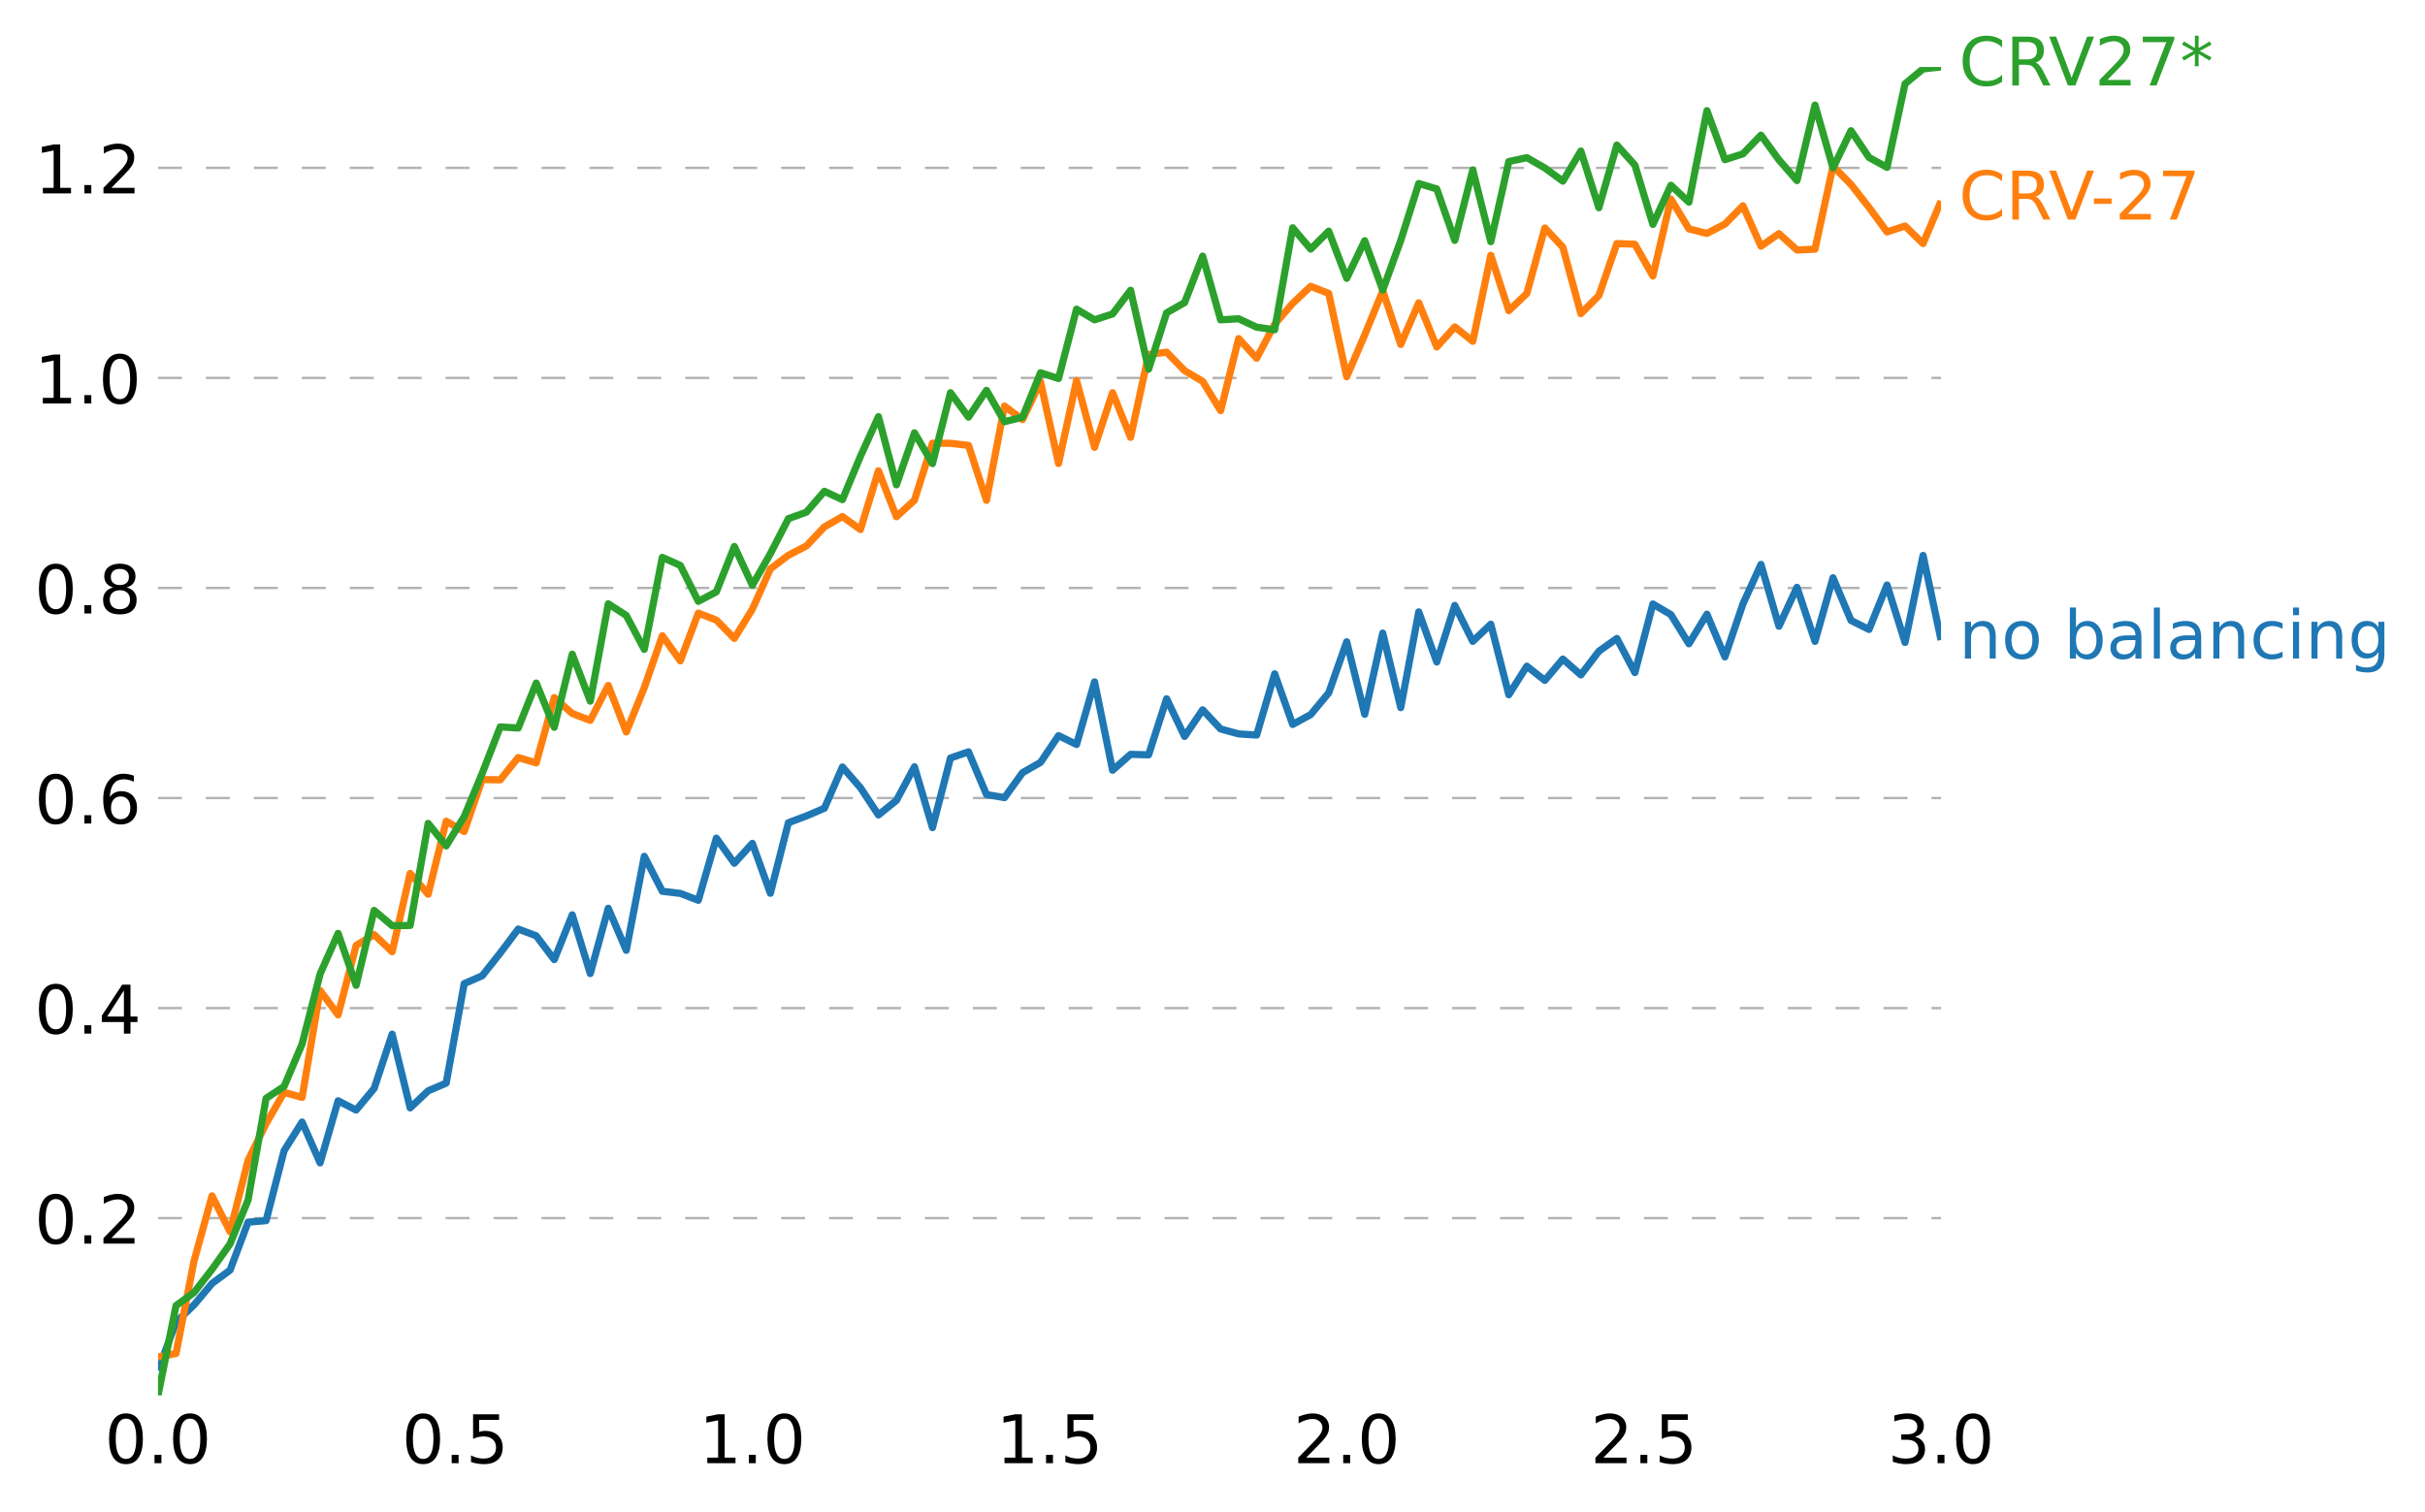
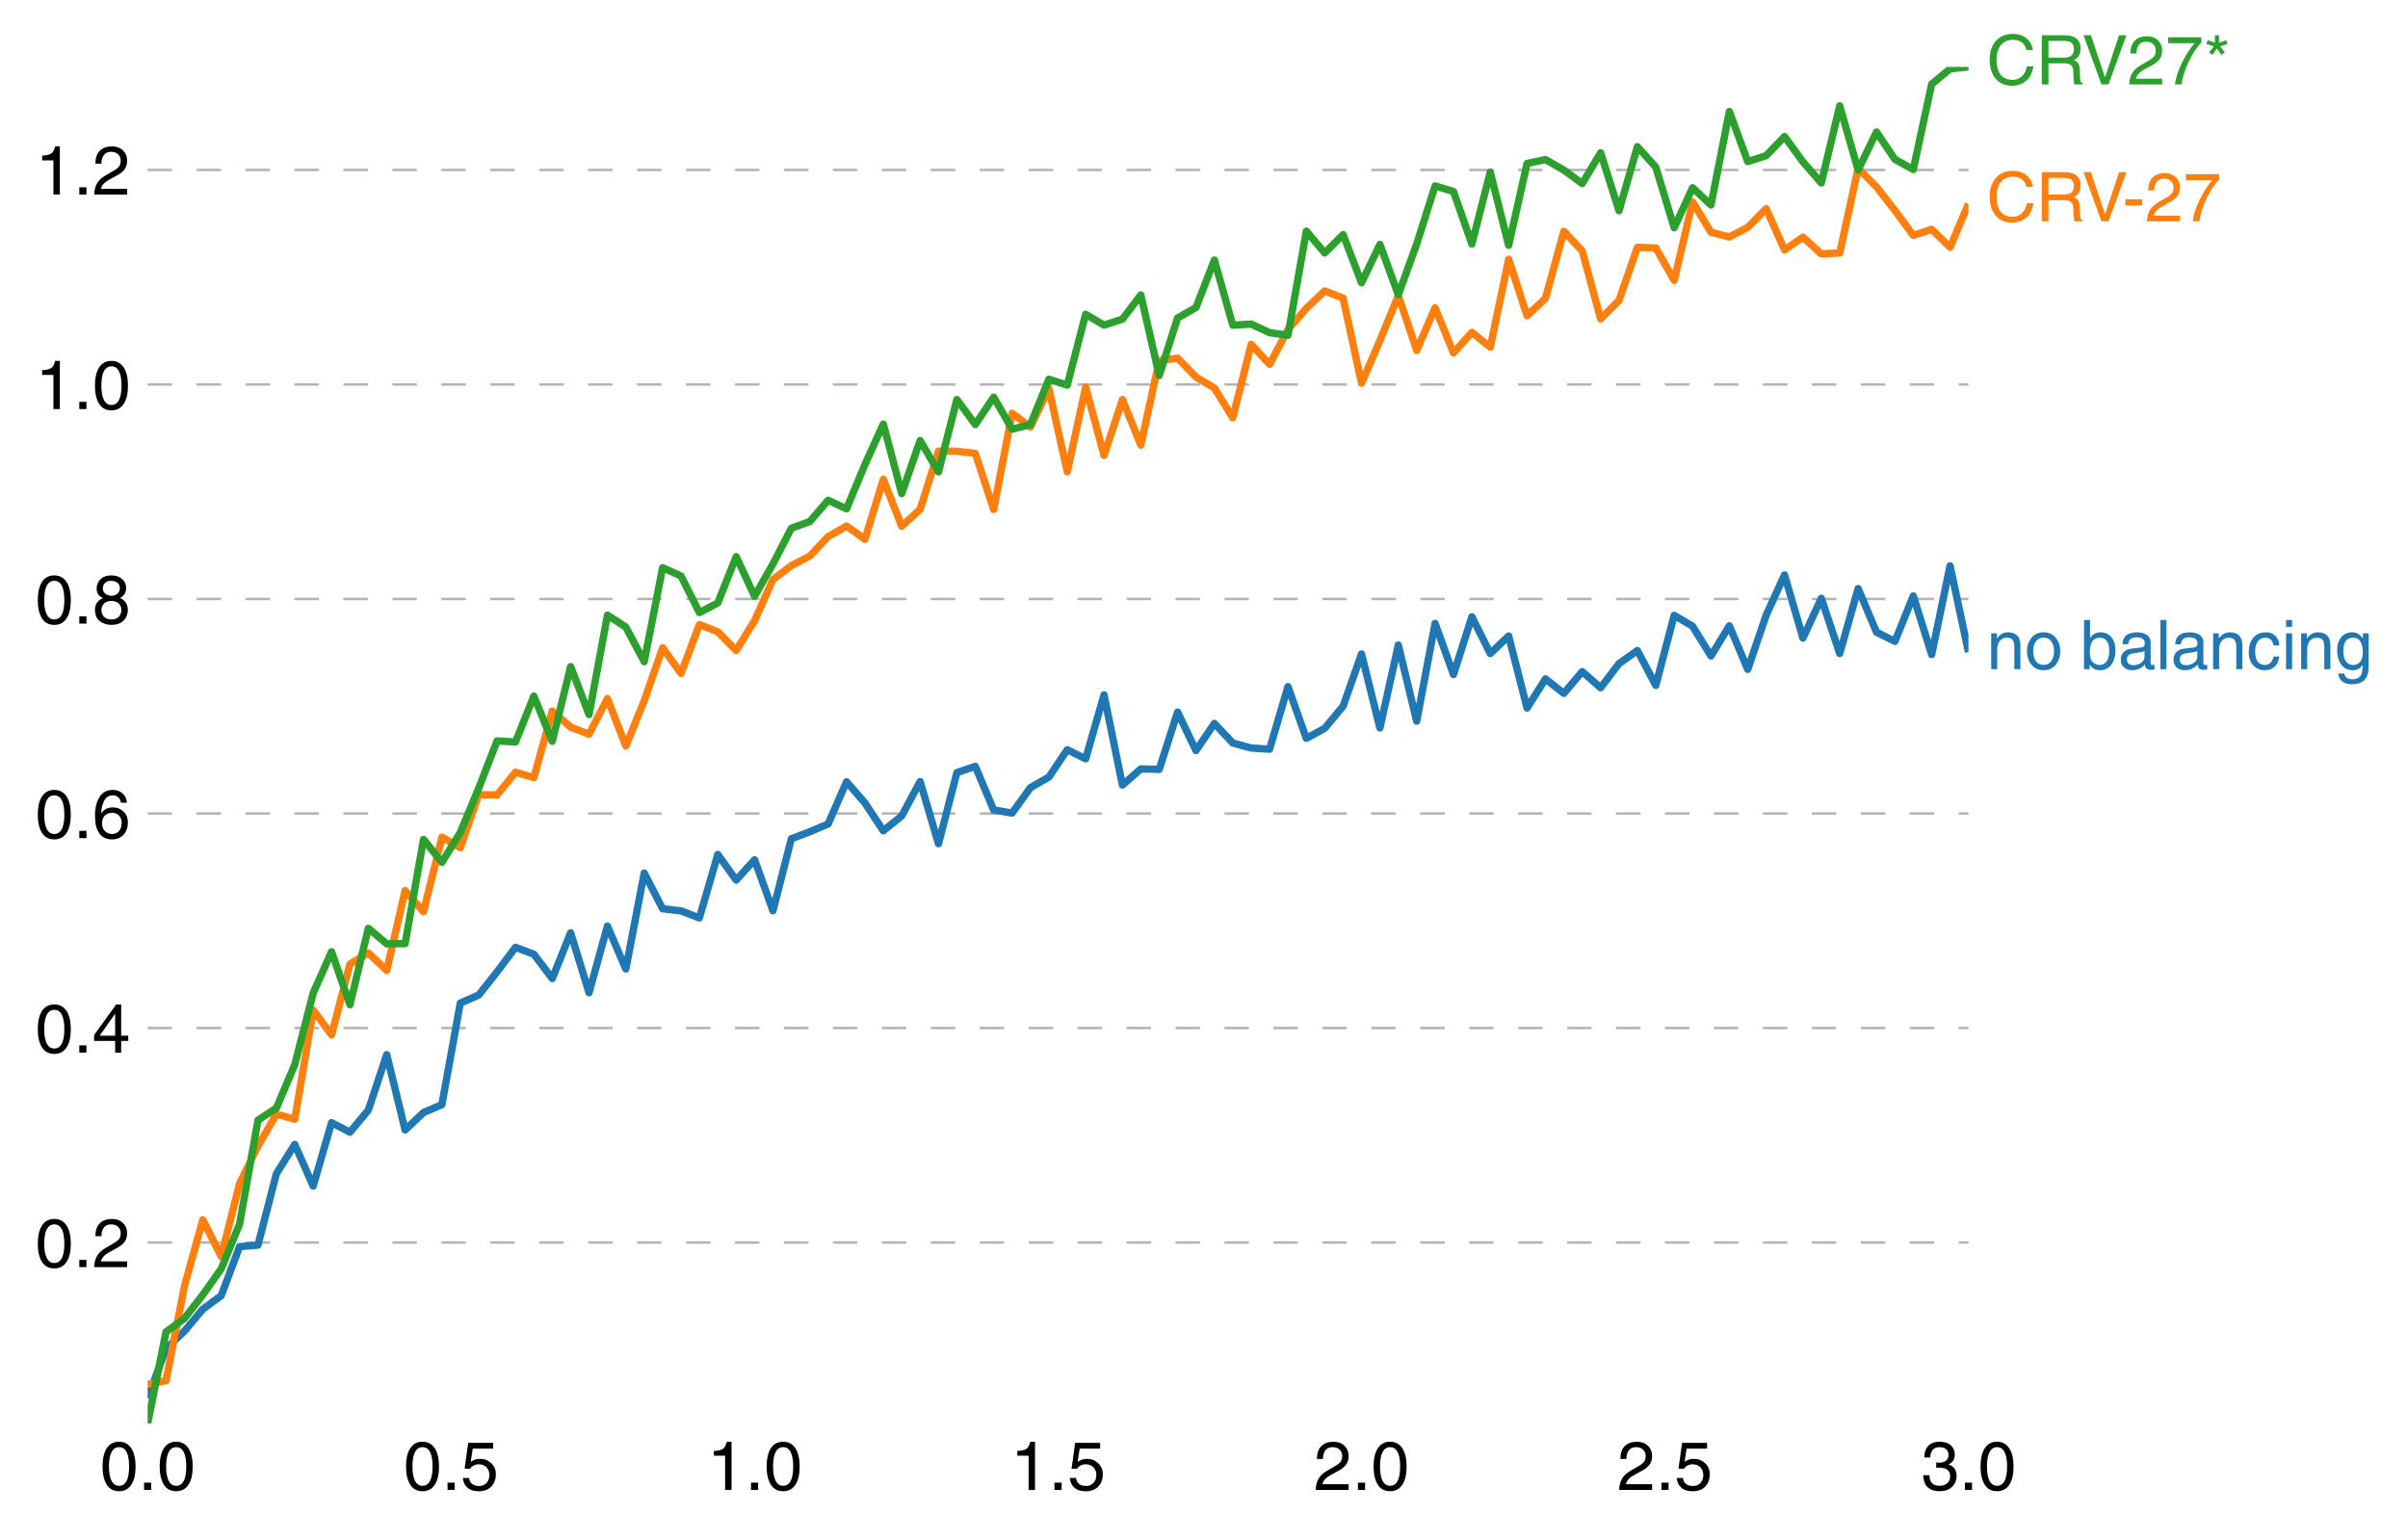
- <svg xmlns="http://www.w3.org/2000/svg" xmlns:xlink="http://www.w3.org/1999/xlink" height="420.565" viewBox="0 0 505.928 315.424" width="674.571">
+ <svg xmlns="http://www.w3.org/2000/svg" xmlns:xlink="http://www.w3.org/1999/xlink" height="419.362" viewBox="0 0 491.959 314.522" width="655.945">
  <defs>
    <style>*{stroke-linecap:butt;stroke-linejoin:round}</style>
  </defs>
  <g id="figure_1">
-     <path d="M0 315.424h505.928V0H0z" fill="none" id="patch_1" />
+     <path d="M0 314.522h491.96V0H0z" fill="none" id="patch_1" />
    <g id="axes_1">
-       <path d="M32.964 291.175h372v-277.2h-372z" fill="none" id="patch_2" />
+       <path d="M30.16 290.874h372v-277.2h-372z" fill="none" id="patch_2" />
      <g id="matplotlib.axis_1">
        <g id="xtick_1">
          <g id="text_1">
            <defs>
-               <path d="M31.781 66.406q-7.61 0-11.453-7.5Q16.5 51.422 16.5 36.375q0-14.984 3.828-22.484 3.844-7.5 11.453-7.5 7.672 0 11.5 7.5 3.844 7.5 3.844 22.484 0 15.047-3.844 22.531-3.828 7.5-11.5 7.5zm0 7.813q12.266 0 18.735-9.703 6.468-9.688 6.468-28.141 0-18.406-6.468-28.11-6.47-9.687-18.735-9.687-12.25 0-18.718 9.688-6.47 9.703-6.47 28.109 0 18.453 6.47 28.14Q19.53 74.22 31.78 74.22z" id="DejaVuSans-48" />
-               <path d="M10.688 12.406H21V0H10.687z" id="DejaVuSans-46" />
-             </defs>
-             <g transform="matrix(.14 0 0 -.14 21.832 305.313)">
-               <use xlink:href="#DejaVuSans-48" />
-               <use x="63.623" xlink:href="#DejaVuSans-46" />
-               <use x="95.41" xlink:href="#DejaVuSans-48" />
+               <path d="M42.484 34.188q0 14.109-3.734 21.156-3.734 7.062-10.969 7.062-7.078 0-10.89-7.062-3.797-7.047-3.797-21.157 0-13.671 3.75-20.937Q20.609 6 27.78 6q7.235 0 10.969 7 3.734 7.016 3.734 21.188zm9.422 0q0-17.297-6.25-26.704-6.25-9.39-17.875-9.39-12.062 0-18.062 9.734-6 9.75-6 26.36 0 17.03 6.14 26.578 6.157 9.547 17.922 9.547 11.625 0 17.875-9.5t6.25-26.626z" id="HelveticaWorld-Regular-48" />
+               <path d="M19.094 0H8.687v10.594h10.407z" id="HelveticaWorld-Regular-46" />
+             </defs>
+             <g transform="matrix(.14 0 0 -.14 20.43 304.423)">
+               <use xlink:href="#HelveticaWorld-Regular-48" />
+               <use x="55.615" xlink:href="#HelveticaWorld-Regular-46" />
+               <use x="83.398" xlink:href="#HelveticaWorld-Regular-48" />
            </g>
          </g>
        </g>
        <g id="xtick_2">
          <g id="text_2">
            <defs>
-               <path d="M10.797 72.906h38.719v-8.312H19.828v-17.86q2.14.735 4.281 1.094 2.157.36 4.313.36 12.203 0 19.328-6.688 7.14-6.688 7.14-18.11 0-11.765-7.328-18.296-7.328-6.516-20.656-6.516-4.593 0-9.36.781-4.75.782-9.827 2.344v9.922q4.39-2.39 9.078-3.563 4.687-1.171 9.906-1.171 8.453 0 13.375 4.437 4.938 4.438 4.938 12.063 0 7.609-4.938 12.047-4.922 4.453-13.375 4.453-3.953 0-7.89-.875-3.922-.875-8.016-2.735z" id="DejaVuSans-53" />
-             </defs>
-             <g transform="matrix(.14 0 0 -.14 83.832 305.313)">
-               <use xlink:href="#DejaVuSans-48" />
-               <use x="63.623" xlink:href="#DejaVuSans-46" />
-               <use x="95.41" xlink:href="#DejaVuSans-53" />
+               <path d="M14.703 40.922q5.813 4.39 13.625 4.39 9.469 0 16.281-6.296 6.813-6.297 6.813-16.22 0-10.78-6.578-17.796-6.563-7-18.422-7-10.313 0-16.266 5.047Q4.203 8.109 3.22 17.39h9.094q.671-5.672 4.437-8.672 3.766-3 10.453-3 6.485 0 10.64 4.484Q42 14.703 42 21.688q0 7.125-4.36 11.421-4.343 4.297-11.218 4.297-7.813 0-13.047-6.687l-7.563.39 5.266 37.594h36.438v-8.5H17.672z" id="HelveticaWorld-Regular-53" />
+             </defs>
+             <g transform="matrix(.14 0 0 -.14 82.43 304.423)">
+               <use xlink:href="#HelveticaWorld-Regular-48" />
+               <use x="55.615" xlink:href="#HelveticaWorld-Regular-46" />
+               <use x="83.398" xlink:href="#HelveticaWorld-Regular-53" />
            </g>
          </g>
        </g>
        <g id="xtick_3">
          <g id="text_3">
            <defs>
-               <path d="M12.406 8.297h16.11v55.625l-17.532-3.516v8.985l17.438 3.515h9.86V8.296H54.39V0H12.406z" id="DejaVuSans-49" />
-             </defs>
-             <g transform="matrix(.14 0 0 -.14 145.832 305.313)">
-               <use xlink:href="#DejaVuSans-49" />
-               <use x="63.623" xlink:href="#DejaVuSans-46" />
-               <use x="95.41" xlink:href="#DejaVuSans-48" />
+               <path d="M35.89 0h-9.374v49.906H10.109v6.985q8.594.28 12.782 2.75Q27.094 62.109 29 70.313h6.89z" id="HelveticaWorld-Regular-49" />
+             </defs>
+             <g transform="matrix(.14 0 0 -.14 144.43 304.423)">
+               <use xlink:href="#HelveticaWorld-Regular-49" />
+               <use x="55.615" xlink:href="#HelveticaWorld-Regular-46" />
+               <use x="83.398" xlink:href="#HelveticaWorld-Regular-48" />
            </g>
          </g>
        </g>
        <g id="xtick_4">
-           <g transform="matrix(.14 0 0 -.14 207.832 305.313)" id="text_4">
-             <use xlink:href="#DejaVuSans-49" />
-             <use x="63.623" xlink:href="#DejaVuSans-46" />
-             <use x="95.41" xlink:href="#DejaVuSans-53" />
+           <g transform="matrix(.14 0 0 -.14 206.43 304.423)" id="text_4">
+             <use xlink:href="#HelveticaWorld-Regular-49" />
+             <use x="55.615" xlink:href="#HelveticaWorld-Regular-46" />
+             <use x="83.398" xlink:href="#HelveticaWorld-Regular-53" />
          </g>
        </g>
        <g id="xtick_5">
          <g id="text_5">
            <defs>
-               <path d="M19.188 8.297h34.421V0H7.33v8.297q5.609 5.812 15.296 15.594 9.703 9.797 12.188 12.64 4.734 5.313 6.609 9 1.89 3.688 1.89 7.25 0 5.813-4.078 9.469-4.078 3.672-10.625 3.672-4.64 0-9.797-1.61-5.14-1.609-11-4.89v9.969Q13.767 71.78 18.938 73q5.188 1.219 9.485 1.219 11.328 0 18.062-5.672 6.735-5.656 6.735-15.125 0-4.5-1.688-8.531-1.672-4.016-6.125-9.485-1.218-1.422-7.765-8.187-6.532-6.766-18.453-18.922z" id="DejaVuSans-50" />
-             </defs>
-             <g transform="matrix(.14 0 0 -.14 269.832 305.313)">
-               <use xlink:href="#DejaVuSans-50" />
-               <use x="63.623" xlink:href="#DejaVuSans-46" />
-               <use x="95.41" xlink:href="#DejaVuSans-48" />
+               <path d="M4.39 45.125q0 12.39 6.391 18.781 6.406 6.407 17.938 6.407 9.656 0 15.812-5.86 6.157-5.86 6.157-15.14 0-7.22-3.547-12.188-3.532-4.953-10.422-8.703l-12.11-6.64Q13.922 15.921 12.5 8.296h38.188V0H2.593q.39 9.906 4.297 16.5 3.906 6.594 12.203 11.375l12.593 7.328q5.032 2.89 7.329 5.984 2.297 3.094 2.297 8.516 0 5.375-3.766 9.031-3.75 3.672-10.156 3.672-7.078 0-10.594-4.672-3.516-4.656-3.61-12.609z" id="HelveticaWorld-Regular-50" />
+             </defs>
+             <g transform="matrix(.14 0 0 -.14 268.43 304.423)">
+               <use xlink:href="#HelveticaWorld-Regular-50" />
+               <use x="55.615" xlink:href="#HelveticaWorld-Regular-46" />
+               <use x="83.398" xlink:href="#HelveticaWorld-Regular-48" />
            </g>
          </g>
        </g>
        <g id="xtick_6">
-           <g transform="matrix(.14 0 0 -.14 331.832 305.313)" id="text_6">
-             <use xlink:href="#DejaVuSans-50" />
-             <use x="63.623" xlink:href="#DejaVuSans-46" />
-             <use x="95.41" xlink:href="#DejaVuSans-53" />
+           <g transform="matrix(.14 0 0 -.14 330.43 304.423)" id="text_6">
+             <use xlink:href="#HelveticaWorld-Regular-50" />
+             <use x="55.615" xlink:href="#HelveticaWorld-Regular-46" />
+             <use x="83.398" xlink:href="#HelveticaWorld-Regular-53" />
          </g>
        </g>
        <g id="xtick_7">
          <g id="text_7">
            <defs>
-               <path d="M40.578 39.313Q47.656 37.797 51.625 33q3.984-4.781 3.984-11.813 0-10.78-7.422-16.703-7.421-5.906-21.093-5.906-4.578 0-9.438.906-4.86.907-10.031 2.72v9.515q4.094-2.39 8.969-3.61 4.89-1.218 10.218-1.218 9.266 0 14.125 3.656 4.86 3.656 4.86 10.64 0 6.454-4.516 10.079-4.515 3.64-12.562 3.64h-8.5v8.11h8.89q7.266 0 11.125 2.906 3.86 2.906 3.86 8.375 0 5.61-3.985 8.61-3.968 3.015-11.39 3.015-4.063 0-8.703-.89-4.641-.876-10.203-2.72v8.782q5.624 1.562 10.53 2.344 4.907.78 9.25.78 11.235 0 17.766-5.109 6.547-5.093 6.547-13.78 0-6.063-3.468-10.235-3.47-4.172-9.86-5.782z" id="DejaVuSans-51" />
-             </defs>
-             <g transform="matrix(.14 0 0 -.14 393.832 305.313)">
-               <use xlink:href="#DejaVuSans-51" />
-               <use x="63.623" xlink:href="#DejaVuSans-46" />
-               <use x="95.41" xlink:href="#DejaVuSans-48" />
+               <path d="M22.406 39.984q2.203-.187 4.594-.187 6.203 0 9.781 2.86 3.594 2.859 3.594 8.656 0 4.687-3.344 7.89-3.343 3.203-9.64 3.203-6.985 0-10.235-4.11-3.234-4.093-3.437-10.983h-8.64q0 10.984 5.765 16.984 5.765 6.016 16.937 6.016 9.922 0 15.828-5.11 5.907-5.094 5.907-13.39 0-10.704-9.032-14.5v-.204q11.72-4 11.72-16.406 0-9.906-6.595-16.265-6.593-6.344-18.703-6.344-9.906 0-16.312 5.203Q4.204 8.5 3.422 21.484H12.5q.203-8.109 4-11.797Q20.313 6 27.484 6q6.938 0 11.141 3.86 4.203 3.859 4.203 9.718 0 6.406-4.016 9.672-4 3.266-12.39 3.266-2 0-4.016-.094z" id="HelveticaWorld-Regular-51" />
+             </defs>
+             <g transform="matrix(.14 0 0 -.14 392.43 304.423)">
+               <use xlink:href="#HelveticaWorld-Regular-51" />
+               <use x="55.615" xlink:href="#HelveticaWorld-Regular-46" />
+               <use x="83.398" xlink:href="#HelveticaWorld-Regular-48" />
            </g>
          </g>
        </g>
      </g>
      <g id="matplotlib.axis_2">
        <g id="ytick_1">
-           <path clip-path="url(#pdd38867248)" d="M32.964 254.178h372" fill="none" stroke="#000" stroke-dasharray="5,5" stroke-opacity=".3" stroke-width=".5" id="line2d_8" />
-           <g transform="matrix(.14 0 0 -.14 7.2 259.497)" id="text_8">
-             <use xlink:href="#DejaVuSans-48" />
-             <use x="63.623" xlink:href="#DejaVuSans-46" />
-             <use x="95.41" xlink:href="#DejaVuSans-50" />
+           <path clip-path="url(#p04e2ccc11f)" d="M30.16 253.877h372" fill="none" stroke="#000" stroke-dasharray="5,5" stroke-opacity=".3" stroke-width=".5" id="line2d_8" />
+           <g transform="matrix(.14 0 0 -.14 7.2 258.902)" id="text_8">
+             <use xlink:href="#HelveticaWorld-Regular-48" />
+             <use x="55.615" xlink:href="#HelveticaWorld-Regular-46" />
+             <use x="83.398" xlink:href="#HelveticaWorld-Regular-50" />
          </g>
        </g>
        <g id="ytick_2">
-           <path clip-path="url(#pdd38867248)" d="M32.964 210.349h372" fill="none" stroke="#000" stroke-dasharray="5,5" stroke-opacity=".3" stroke-width=".5" id="line2d_10" />
+           <path clip-path="url(#p04e2ccc11f)" d="M30.16 210.048h372" fill="none" stroke="#000" stroke-dasharray="5,5" stroke-opacity=".3" stroke-width=".5" id="line2d_10" />
          <g id="text_9">
            <defs>
-               <path d="M37.797 64.313L12.89 25.39h24.906zm-2.594 8.593H47.61V25.391h10.407v-8.203H47.609V0h-9.812v17.188H4.89v9.515z" id="DejaVuSans-52" />
-             </defs>
-             <g transform="matrix(.14 0 0 -.14 7.2 215.668)">
-               <use xlink:href="#DejaVuSans-48" />
-               <use x="63.623" xlink:href="#DejaVuSans-46" />
-               <use x="95.41" xlink:href="#DejaVuSans-52" />
+               <path d="M10.594 24.703h22.61v31.89h-.188zM42 17.093V0h-8.797v17.094H2.484v8.593L34.72 70.314H42v-45.61h10.297v-7.61z" id="HelveticaWorld-Regular-52" />
+             </defs>
+             <g transform="matrix(.14 0 0 -.14 7.2 215.073)">
+               <use xlink:href="#HelveticaWorld-Regular-48" />
+               <use x="55.615" xlink:href="#HelveticaWorld-Regular-46" />
+               <use x="83.398" xlink:href="#HelveticaWorld-Regular-52" />
            </g>
          </g>
        </g>
        <g id="ytick_3">
-           <path clip-path="url(#pdd38867248)" d="M32.964 166.52h372" fill="none" stroke="#000" stroke-dasharray="5,5" stroke-opacity=".3" stroke-width=".5" id="line2d_12" />
+           <path clip-path="url(#p04e2ccc11f)" d="M30.16 166.219h372" fill="none" stroke="#000" stroke-dasharray="5,5" stroke-opacity=".3" stroke-width=".5" id="line2d_12" />
          <g id="text_10">
            <defs>
-               <path d="M33.016 40.375q-6.641 0-10.532-4.547-3.875-4.531-3.875-12.437 0-7.86 3.875-12.438 3.891-4.562 10.532-4.562 6.64 0 10.515 4.562 3.875 4.578 3.875 12.438 0 7.906-3.875 12.437-3.875 4.547-10.515 4.547zm19.578 30.922v-8.984q-3.719 1.75-7.5 2.671-3.782.938-7.5.938-9.766 0-14.922-6.594-5.14-6.594-5.875-19.922 2.875 4.25 7.219 6.516 4.359 2.266 9.578 2.266 10.984 0 17.36-6.672 6.374-6.657 6.374-18.125 0-11.235-6.64-18.032-6.641-6.78-17.672-6.78-12.657 0-19.344 9.687-6.688 9.703-6.688 28.109 0 17.281 8.204 27.563 8.203 10.28 22.015 10.28 3.719 0 7.5-.734t7.89-2.187z" id="DejaVuSans-54" />
-             </defs>
-             <g transform="matrix(.14 0 0 -.14 7.2 171.838)">
-               <use xlink:href="#DejaVuSans-48" />
-               <use x="63.623" xlink:href="#DejaVuSans-46" />
-               <use x="95.41" xlink:href="#DejaVuSans-54" />
+               <path d="M14.11 21.578q0-6.875 4.093-11.234Q22.313 6 28.906 6q6.297 0 10.032 4.438 3.734 4.453 3.734 11.687 0 6.297-3.688 10.547-3.687 4.25-10.468 4.25-6.594 0-10.5-4.156-3.907-4.157-3.907-11.188zM41.702 51.61q-.984 5.375-3.984 8.078-3 2.72-8.125 2.72-8.11 0-12.36-7.923-4.25-7.906-4.343-18.109l.203-.188q5.61 8.641 16.687 8.641 8.844 0 15.438-5.86 6.593-5.859 6.593-16.452 0-10.5-6.25-17.47-6.25-6.952-16.843-6.952-12.219 0-18.563 8.687-6.344 8.703-6.344 25.938 0 16.593 6.485 27.093 6.5 10.5 19.484 10.5 8.407 0 14.219-5.015 5.813-5 6.297-13.688z" id="HelveticaWorld-Regular-54" />
+             </defs>
+             <g transform="matrix(.14 0 0 -.14 7.2 171.243)">
+               <use xlink:href="#HelveticaWorld-Regular-48" />
+               <use x="55.615" xlink:href="#HelveticaWorld-Regular-46" />
+               <use x="83.398" xlink:href="#HelveticaWorld-Regular-54" />
            </g>
          </g>
        </g>
        <g id="ytick_4">
-           <path clip-path="url(#pdd38867248)" d="M32.964 122.69h372" fill="none" stroke="#000" stroke-dasharray="5,5" stroke-opacity=".3" stroke-width=".5" id="line2d_14" />
+           <path clip-path="url(#p04e2ccc11f)" d="M30.16 122.39h372" fill="none" stroke="#000" stroke-dasharray="5,5" stroke-opacity=".3" stroke-width=".5" id="line2d_14" />
          <g id="text_11">
            <defs>
-               <path d="M31.781 34.625q-7.031 0-11.062-3.766-4.016-3.765-4.016-10.343 0-6.594 4.016-10.36Q24.75 6.391 31.78 6.391q7.032 0 11.078 3.78 4.063 3.798 4.063 10.345 0 6.578-4.031 10.343-4.016 3.766-11.11 3.766zm-9.86 4.188q-6.343 1.562-9.89 5.906Q8.5 49.079 8.5 55.329q0 8.733 6.219 13.812 6.234 5.078 17.062 5.078 10.89 0 17.094-5.078 6.203-5.079 6.203-13.813 0-6.25-3.547-10.61-3.531-4.343-9.828-5.906 7.125-1.656 11.094-6.5 3.984-4.828 3.984-11.796 0-10.61-6.468-16.282-6.47-5.656-18.532-5.656-12.047 0-18.531 5.656-6.469 5.672-6.469 16.282 0 6.968 4 11.797 4.016 4.843 11.14 6.5zM18.314 54.39q0-5.657 3.53-8.828 3.548-3.172 9.938-3.172 6.36 0 9.938 3.172 3.593 3.171 3.593 8.828 0 5.672-3.593 8.843-3.578 3.172-9.938 3.172-6.39 0-9.937-3.172-3.532-3.172-3.532-8.843z" id="DejaVuSans-56" />
-             </defs>
-             <g transform="matrix(.14 0 0 -.14 7.2 128.009)">
-               <use xlink:href="#DejaVuSans-48" />
-               <use x="63.623" xlink:href="#DejaVuSans-46" />
-               <use x="95.41" xlink:href="#DejaVuSans-56" />
+               <path d="M27.594 40.578q5.422 0 8.953 3.094 3.547 3.11 3.547 8.234 0 4.594-3.407 7.547-3.39 2.953-9.687 2.953-5.61 0-8.672-3.11-3.047-3.093-3.047-7.874 0-5.125 3.813-7.984 3.812-2.86 8.5-2.86zm.093-7.562q-6.78 0-10.64-3.766-3.86-3.766-3.86-9.234 0-6.297 3.907-10.157Q21 6 28.219 6q6.406 0 10.234 3.86 3.828 3.859 3.828 10.265 0 5.469-3.828 9.172-3.828 3.719-10.766 3.719zM49.22 52.203q0-10.594-9.032-14.797 6.204-2.781 8.86-7.36 2.656-4.562 2.656-9.733 0-10.016-6.453-16.125-6.438-6.094-17.375-6.094-9.563 0-16.813 5.25-7.25 5.25-7.25 17.062 0 11.922 11.907 16.907-9.516 3.796-9.516 13.671 0 8.297 5.64 13.813 5.641 5.516 15.641 5.516 10.016 0 15.875-5.204 5.86-5.203 5.86-12.906z" id="HelveticaWorld-Regular-56" />
+             </defs>
+             <g transform="matrix(.14 0 0 -.14 7.2 127.414)">
+               <use xlink:href="#HelveticaWorld-Regular-48" />
+               <use x="55.615" xlink:href="#HelveticaWorld-Regular-46" />
+               <use x="83.398" xlink:href="#HelveticaWorld-Regular-56" />
            </g>
          </g>
        </g>
        <g id="ytick_5">
-           <path clip-path="url(#pdd38867248)" d="M32.964 78.86h372" fill="none" stroke="#000" stroke-dasharray="5,5" stroke-opacity=".3" stroke-width=".5" id="line2d_16" />
-           <g transform="matrix(.14 0 0 -.14 7.2 84.18)" id="text_12">
-             <use xlink:href="#DejaVuSans-49" />
-             <use x="63.623" xlink:href="#DejaVuSans-46" />
-             <use x="95.41" xlink:href="#DejaVuSans-48" />
+           <path clip-path="url(#p04e2ccc11f)" d="M30.16 78.56h372" fill="none" stroke="#000" stroke-dasharray="5,5" stroke-opacity=".3" stroke-width=".5" id="line2d_16" />
+           <g transform="matrix(.14 0 0 -.14 7.2 83.584)" id="text_12">
+             <use xlink:href="#HelveticaWorld-Regular-49" />
+             <use x="55.615" xlink:href="#HelveticaWorld-Regular-46" />
+             <use x="83.398" xlink:href="#HelveticaWorld-Regular-48" />
          </g>
        </g>
        <g id="ytick_6">
-           <path clip-path="url(#pdd38867248)" d="M32.964 35.031h372" fill="none" stroke="#000" stroke-dasharray="5,5" stroke-opacity=".3" stroke-width=".5" id="line2d_18" />
-           <g transform="matrix(.14 0 0 -.14 7.2 40.35)" id="text_13">
-             <use xlink:href="#DejaVuSans-49" />
-             <use x="63.623" xlink:href="#DejaVuSans-46" />
-             <use x="95.41" xlink:href="#DejaVuSans-50" />
-           </g>
-         </g>
-       </g>
-       <path clip-path="url(#pdd38867248)" d="M32.964 285.98l3.758-10.091 3.758-3.613 3.757-4.472 3.758-2.772 3.757-10.014 3.758-.315 3.757-14.59 3.758-5.984 3.758 8.516 3.757-12.952 3.758 1.937 3.757-4.51 3.758-11.33 3.757 15.383 3.758-3.558 3.758-1.609 3.757-20.755 3.758-1.643 3.757-4.74 3.758-5.004 3.757 1.406 3.758 4.966 3.758-9.34 3.757 12.247 3.758-13.619 3.757 8.769 3.758-19.604 3.757 7.29 3.758.437 3.758 1.438 3.757-12.963 3.758 5.232 3.757-4.146 3.758 10.41 3.758-14.711 3.757-1.42 3.758-1.603 3.757-8.617 3.758 4.325 3.757 5.687 3.758-3.037 3.758-7.014 3.757 12.7 3.758-14.528 3.757-1.29 3.758 8.913 3.757.641 3.758-5.203 3.758-2.147 3.757-5.587 3.758 1.846 3.757-13.06 3.758 18.434 3.757-3.308 3.758.098 3.758-11.701 3.757 7.859 3.758-5.552 3.757 4 3.758 1.027 3.757.237 3.758-12.774 3.758 10.562 3.757-2.056 3.758-4.534 3.757-10.656 3.758 15.133 3.758-16.951 3.757 15.555 3.758-19.981 3.757 10.453 3.758-11.797 3.757 7.5 3.758-3.583 3.758 14.716 3.757-5.953 3.758 2.96 3.757-4.447 3.758 3.306 3.757-4.938 3.758-2.672 3.758 7.121 3.757-14.311 3.758 2.225 3.757 6.077 3.758-6.165 3.757 8.901 3.758-11.06 3.758-8.234 3.757 12.902 3.758-8.12 3.757 11.272 3.758-13.269 3.757 8.904 3.758 1.883 3.758-9.277 3.757 11.982 3.758-18.15 3.757 17.644" fill="none" stroke="#1f77b4" stroke-linecap="square" stroke-width="1.5" id="line2d_20" />
-       <path clip-path="url(#pdd38867248)" d="M32.964 283.153l3.758-.73 3.758-19.311 3.757-13.584 3.758 7.49 3.757-14.89 3.758-7.667 3.757-6.52 3.758 1.037 3.758-22.29 3.757 5.074 3.758-14.483 3.757-2.26 3.758 3.571 3.757-16.333 3.758 4.336 3.758-15.232 3.757 2.143 3.758-10.838 3.757.056 3.758-4.654 3.757 1.117 3.758-13.618 3.758 3.317 3.757 1.426 3.758-7.281 3.757 9.698 3.758-9.253 3.757-10.822 3.758 5.242 3.758-9.964 3.757 1.457 3.758 3.82 3.757-6.096 3.758-8.407 3.758-2.84 3.757-1.949 3.758-3.974 3.757-2.159 3.758 2.714 3.757-12.257 3.758 9.585 3.758-3.452 3.757-11.897 3.758.025 3.757.436 3.758 11.468 3.757-19.67 3.758 2.824 3.758-7.87 3.757 17.02 3.758-17.306 3.757 13.945 3.758-11.413 3.757 9.327 3.758-17.288 3.758-.493 3.757 3.866 3.758 2.224 3.757 6.112 3.758-15.036 3.757 4.104 3.758-7.1 3.758-4.352 3.757-3.557 3.758 1.483 3.757 17.38 3.758-8.728 3.758-9.183 3.757 11.184 3.758-8.69 3.757 9.215 3.758-4.186 3.757 3.003 3.758-17.945 3.758 11.548 3.757-3.582 3.758-13.675 3.757 4.013 3.758 13.866 3.757-3.768 3.758-10.853 3.758.143 3.757 6.623 3.758-16.059 3.757 6.232 3.758.945 3.757-1.95 3.758-3.82 3.758 8.43 3.757-2.614 3.758 3.417 3.757-.181 3.758-17.304 3.757 3.81 3.758 4.792 3.758 5.108 3.757-1.238 3.758 3.666 3.757-8.876" fill="none" stroke="#ff7f0e" stroke-linecap="square" stroke-width="1.5" id="line2d_21" />
-       <path clip-path="url(#pdd38867248)" d="M32.964 291.175l3.758-18.74 3.758-2.742 3.757-4.841 3.758-5.292 3.757-9.162 3.758-21.223 3.757-2.471 3.758-8.872 3.758-14.61 3.757-8.46 3.758 10.834 3.757-15.622 3.758 3.17 3.757-.034 3.758-21.296 3.758 4.687 3.757-6.113 3.758-9.027 3.757-9.682 3.758.23 3.757-9.383 3.758 9.233 3.758-15.251 3.757 9.796 3.758-20.312 3.757 2.432 3.758 7.075 3.757-19.2 3.758 1.685 3.758 7.49 3.757-1.98 3.758-9.463 3.757 8.097 3.758-6.601 3.758-7.3 3.757-1.36 3.758-4.354 3.757 1.746 3.758-9.038 3.757-8.273 3.758 14.213 3.758-10.847 3.757 6.414 3.758-14.793 3.757 5.103 3.758-5.589 3.757 6.544 3.758-.944 3.758-9.263 3.757 1.202 3.758-14.475 3.757 2.216 3.758-1.217 3.757-4.945 3.758 16.465 3.758-11.75 3.757-2.152 3.758-9.685 3.757 13.296 3.758-.227 3.757 1.756 3.758.542 3.758-21.28 3.757 4.448 3.758-3.743 3.757 9.84 3.758-7.846 3.758 10.304 3.757-10.364 3.758-11.88 3.757 1.132 3.758 10.738 3.757-14.701 3.758 14.974 3.758-16.727 3.757-.81 3.758 2.152 3.757 2.75 3.758-6.274 3.757 11.824 3.758-13.081 3.758 4.18 3.757 12.384 3.758-8.172 3.757 3.525 3.758-19.094 3.757 10.223 3.758-1.214 3.758-3.898 3.757 5.166 3.758 4.318 3.757-15.762 3.758 13.12 3.757-7.767 3.758 5.578 3.758 2.07 3.757-17.44 3.758-3.106 3.757-.404" fill="none" stroke="#2ca02c" stroke-linecap="square" stroke-width="1.5" id="line2d_22" />
+           <path clip-path="url(#p04e2ccc11f)" d="M30.16 34.73h372" fill="none" stroke="#000" stroke-dasharray="5,5" stroke-opacity=".3" stroke-width=".5" id="line2d_18" />
+           <g transform="matrix(.14 0 0 -.14 7.2 39.755)" id="text_13">
+             <use xlink:href="#HelveticaWorld-Regular-49" />
+             <use x="55.615" xlink:href="#HelveticaWorld-Regular-46" />
+             <use x="83.398" xlink:href="#HelveticaWorld-Regular-50" />
+           </g>
+         </g>
+       </g>
+       <path clip-path="url(#p04e2ccc11f)" d="M30.16 285.68l3.758-10.092 3.757-3.613 3.758-4.471 3.757-2.773 3.758-10.014 3.757-.315 3.758-14.589 3.758-5.985 3.757 8.516 3.758-12.952 3.757 1.937 3.758-4.51 3.757-11.33 3.758 15.383 3.758-3.558 3.757-1.608 3.758-20.756 3.757-1.642 3.758-4.74 3.758-5.004 3.757 1.406 3.758 4.965 3.757-9.34 3.758 12.247 3.757-13.619 3.758 8.769 3.758-19.604 3.757 7.29 3.758.437 3.757 1.438 3.758-12.963 3.757 5.233 3.758-4.147 3.758 10.41 3.757-14.71 3.758-1.42 3.757-1.604 3.758-8.617 3.757 4.325 3.758 5.688 3.758-3.038 3.757-7.014 3.758 12.7 3.757-14.528 3.758-1.289 3.757 8.913 3.758.64 3.758-5.203 3.757-2.147 3.758-5.587 3.757 1.846 3.758-13.06 3.758 18.434 3.757-3.308 3.758.098 3.757-11.701 3.758 7.859 3.757-5.551 3.758 3.998 3.758 1.028 3.757.238 3.758-12.775 3.757 10.562 3.758-2.056 3.757-4.533 3.758-10.657 3.758 15.133 3.757-16.951 3.758 15.555 3.757-19.98 3.758 10.452 3.757-11.797 3.758 7.5 3.758-3.583 3.757 14.717 3.758-5.954 3.757 2.96 3.758-4.447 3.757 3.306 3.758-4.938 3.758-2.671 3.757 7.12 3.758-14.311 3.757 2.226 3.758 6.077 3.758-6.166 3.757 8.902 3.758-11.062 3.757-8.233 3.758 12.902 3.757-8.119 3.758 11.271 3.758-13.269 3.757 8.904 3.758 1.883 3.757-9.277 3.758 11.982 3.757-18.15 3.758 17.645" fill="none" stroke="#1f77b4" stroke-linecap="square" stroke-width="1.5" id="line2d_20" />
+       <path clip-path="url(#p04e2ccc11f)" d="M30.16 282.853l3.758-.732 3.757-19.31 3.758-13.584 3.757 7.491 3.758-14.89 3.757-7.668 3.758-6.52 3.758 1.037 3.757-22.29 3.758 5.075 3.757-14.484 3.758-2.259 3.757 3.57 3.758-16.333 3.758 4.336 3.757-15.232 3.758 2.143 3.757-10.838 3.758.056 3.758-4.653 3.757 1.117 3.758-13.619 3.757 3.318 3.758 1.425 3.757-7.281 3.758 9.698 3.758-9.252 3.757-10.823 3.758 5.242 3.757-9.963 3.758 1.456 3.757 3.82 3.758-6.096 3.758-8.407 3.757-2.84 3.758-1.949 3.757-3.974 3.758-2.159 3.757 2.714 3.758-12.257 3.758 9.585 3.757-3.452 3.758-11.897 3.757.025 3.758.436 3.757 11.468 3.758-19.67 3.758 2.824 3.757-7.87 3.758 17.02 3.757-17.305 3.758 13.944 3.758-11.413 3.757 9.327 3.758-17.287 3.757-.494 3.758 3.866 3.757 2.224 3.758 6.112 3.758-15.036 3.757 4.104 3.758-7.1 3.757-4.352 3.758-3.556 3.757 1.482 3.758 17.38 3.758-8.728 3.757-9.183 3.758 11.184 3.757-8.69 3.758 9.215 3.757-4.185 3.758 3.002 3.758-17.944 3.757 11.547 3.758-3.582 3.757-13.675 3.758 4.013 3.757 13.867 3.758-3.769 3.758-10.852 3.757.142 3.758 6.623 3.757-16.059 3.758 6.233 3.758.944 3.757-1.95 3.758-3.82 3.757 8.43 3.758-2.613 3.757 3.417 3.758-.182 3.758-17.304 3.757 3.81 3.758 4.792 3.757 5.108 3.758-1.237 3.757 3.665 3.758-8.876" fill="none" stroke="#ff7f0e" stroke-linecap="square" stroke-width="1.5" id="line2d_21" />
+       <path clip-path="url(#p04e2ccc11f)" d="M30.16 290.874l3.758-18.74 3.757-2.742 3.758-4.84 3.757-5.293 3.758-9.162 3.757-21.223 3.758-2.471 3.758-8.872 3.757-14.61 3.758-8.46 3.757 10.834 3.758-15.622 3.757 3.17 3.758-.033 3.758-21.296 3.757 4.687 3.758-6.114 3.757-9.027 3.758-9.682 3.758.23 3.757-9.383 3.758 9.233 3.757-15.251 3.758 9.796 3.757-20.312 3.758 2.432 3.758 7.075 3.757-19.2 3.758 1.685 3.757 7.49 3.758-1.98 3.757-9.463 3.758 8.097 3.758-6.601 3.757-7.3 3.758-1.36 3.757-4.354 3.758 1.747 3.757-9.039 3.758-8.273 3.758 14.213 3.757-10.847 3.758 6.414 3.757-14.793 3.758 5.104 3.757-5.59 3.758 6.544 3.758-.943 3.757-9.264 3.758 1.203 3.757-14.476 3.758 2.217 3.758-1.218 3.757-4.945 3.758 16.466 3.757-11.75 3.758-2.153 3.757-9.685 3.758 13.297 3.758-.228 3.757 1.756 3.758.542 3.757-21.279 3.758 4.447 3.757-3.743 3.758 9.84 3.758-7.846 3.757 10.304 3.758-10.364 3.757-11.88 3.758 1.132 3.757 10.739 3.758-14.702 3.758 14.975 3.757-16.728 3.758-.809 3.757 2.15 3.758 2.751 3.757-6.274 3.758 11.824 3.758-13.081 3.757 4.181 3.758 12.383 3.757-8.172 3.758 3.525 3.758-19.094 3.757 10.223 3.758-1.214 3.757-3.897 3.758 5.165 3.757 4.319 3.758-15.763 3.758 13.121 3.757-7.768 3.758 5.578 3.757 2.07 3.758-17.44 3.757-3.106 3.758-.404" fill="none" stroke="#2ca02c" stroke-linecap="square" stroke-width="1.5" id="line2d_22" />
      <g id="text_14">
        <defs>
-           <path d="M54.89 33.016V0h-8.984v32.719q0 7.765-3.031 11.61-3.031 3.858-9.078 3.858-7.281 0-11.484-4.64-4.204-4.625-4.204-12.64V0H9.08v54.688h9.03v-8.5q3.235 4.937 7.594 7.374Q30.078 56 35.797 56q9.422 0 14.25-5.828 4.844-5.828 4.844-17.156z" id="DejaVuSans-110" />
-           <path d="M30.61 48.39q-7.22 0-11.422-5.64-4.204-5.64-4.204-15.453 0-9.813 4.172-15.453 4.188-5.64 11.453-5.64 7.188 0 11.375 5.655 4.203 5.672 4.203 15.438 0 9.719-4.203 15.406-4.187 5.688-11.375 5.688zm0 7.61q11.718 0 18.406-7.625 6.703-7.61 6.703-21.078 0-13.422-6.703-21.078-6.688-7.64-18.407-7.64-11.765 0-18.437 7.64-6.656 7.656-6.656 21.078 0 13.469 6.656 21.078Q18.844 56 30.609 56z" id="DejaVuSans-111" />
-           <path d="M48.688 27.297q0 9.906-4.079 15.547-4.078 5.64-11.203 5.64-7.14 0-11.218-5.64-4.079-5.64-4.079-15.547 0-9.906 4.078-15.547 4.079-5.64 11.22-5.64 7.124 0 11.202 5.64t4.078 15.547zM18.108 46.39q2.844 4.875 7.157 7.234Q29.594 56 35.594 56q9.968 0 16.187-7.906 6.235-7.907 6.235-20.797T51.78 6.484q-6.218-7.906-16.187-7.906-6 0-10.328 2.375-4.313 2.375-7.157 7.25V0H9.08v75.984h9.03z" id="DejaVuSans-98" />
-           <path d="M34.281 27.484q-10.89 0-15.093-2.484-4.204-2.484-4.204-8.5 0-4.781 3.157-7.594 3.156-2.797 8.562-2.797 7.485 0 12 5.297 4.516 5.297 4.516 14.078v2zm17.922 3.72V0H43.22v8.297Q40.14 3.328 35.547.953q-4.594-2.375-11.234-2.375-8.391 0-13.36 4.719Q6 8.016 6 15.922q0 9.219 6.172 13.906 6.187 4.688 18.437 4.688h12.61v.89q0 6.203-4.078 9.594-4.078 3.39-11.453 3.39-4.688 0-9.141-1.124-4.438-1.125-8.531-3.375v8.312q4.921 1.906 9.562 2.844 4.64.953 9.031.953 11.875 0 17.735-6.156 5.86-6.14 5.86-18.64z" id="DejaVuSans-97" />
-           <path d="M9.422 75.984h8.984V0H9.422z" id="DejaVuSans-108" />
-           <path d="M48.781 52.594v-8.407q-3.812 2.11-7.64 3.157-3.828 1.047-7.735 1.047-8.75 0-13.593-5.547-4.829-5.532-4.829-15.547 0-10.016 4.829-15.563 4.843-5.53 13.593-5.53 3.907 0 7.735 1.046 3.828 1.047 7.64 3.156V2.094Q45.016.344 40.984-.531q-4.015-.89-8.562-.89-12.36 0-19.64 7.765-7.266 7.765-7.266 20.953 0 13.375 7.343 21.031Q20.22 56 33.016 56q4.14 0 8.093-.86 3.953-.843 7.672-2.546z" id="DejaVuSans-99" />
-           <path d="M9.422 54.688h8.984V0H9.422zm0 21.296h8.984v-11.39H9.422z" id="DejaVuSans-105" />
-           <path d="M45.406 27.984q0 9.766-4.031 15.125-4.016 5.375-11.297 5.375-7.219 0-11.25-5.375-4.031-5.359-4.031-15.125 0-9.718 4.031-15.093t11.25-5.375q7.281 0 11.297 5.375 4.031 5.375 4.031 15.093zm8.985-21.203q0-13.953-6.203-20.765Q42-20.797 29.203-20.797q-4.734 0-8.937.703-4.203.703-8.157 2.172v8.735q3.954-2.141 7.813-3.157 3.86-1.031 7.86-1.031 8.843 0 13.234 4.61 4.39 4.609 4.39 13.937v4.453q-2.781-4.844-7.125-7.234Q33.938 0 27.875 0 17.828 0 11.672 7.656q-6.156 7.672-6.156 20.328 0 12.688 6.156 20.344Q17.828 56 27.875 56q6.063 0 10.406-2.39 4.344-2.391 7.125-7.22v8.297h8.985z" id="DejaVuSans-103" />
+           <path d="M49.219 0h-8.844v32.172q0 7.422-2.594 10.578-2.578 3.156-8.578 3.156-5.906 0-9.875-4.5-3.953-4.484-3.953-12.89V0H6.594v52.297h8.297v-7.375h.203q6.203 8.89 15.812 8.89 8.89 0 13.594-4.718 4.719-4.703 4.719-13.5z" id="HelveticaWorld-Regular-110" />
+           <path d="M12.703 26.219q0-8.735 3.953-14.375 3.953-5.64 11.219-5.64 7.531 0 11.438 5.905 3.906 5.907 3.906 14.11 0 8.297-3.907 14.078-3.906 5.797-11.437 5.797-6.969 0-11.078-5.453-4.094-5.438-4.094-14.422zm-8.984 0q0 11.672 6.484 19.625 6.5 7.968 17.672 7.968 11.438 0 17.875-8.062 6.453-8.047 6.453-19.531 0-11.516-6.406-19.625-6.39-8.11-17.922-8.11-11.078 0-17.625 7.86-6.531 7.86-6.531 19.875z" id="HelveticaWorld-Regular-111" />
+           <path d="M43.406 26.313q0 10.5-3.718 15.046-3.704 4.547-10.579 4.547-6.984-.11-10.562-5.453Q14.984 35.11 14.984 25q0-10.297 4.297-14.594Q23.578 6.11 29.297 6.11q6.5 0 10.297 5.344 3.812 5.344 3.812 14.86zM6.594 0v71.781h8.781V45.703h.203q5.61 8.11 15.14 8.11 9.766 0 15.766-7.25t6-18.876q0-13.093-6.062-21.156Q40.375-1.516 29.5-1.516q-9.578 0-14.406 8.016h-.203V0z" id="HelveticaWorld-Regular-98" />
+           <path d="M38.375 26.703q-.969-1.015-3.828-1.656-2.86-.625-10.672-1.656-5.766-.688-8.469-2.844-2.703-2.14-2.703-5.656 0-4.297 2.281-6.688 2.297-2.39 7.329-2.39 6.296 0 11.171 3.578 4.891 3.593 4.891 8.718zM6.203 36.375q.297 8.844 5.734 13.14 5.454 4.297 15.844 4.297 8.297 0 13.907-3.765 5.624-3.75 5.624-10.844V9.078Q47.313 6 50.094 6q1.125 0 2.89.39V0Q50.594-.984 48-.984q-4.5 0-6.703 1.921-2.188 1.938-2.281 6.047-7.516-8.5-18.891-8.5-7.422 0-11.922 4.204Q3.72 6.89 3.72 13.624q0 6.89 3.906 11.125Q11.531 29 19 29.89l15.516 1.891q4.203.64 4.203 6.203 0 4.11-3.047 6.297-3.047 2.203-9.25 2.203-5.516 0-8.485-2.437-2.953-2.438-3.53-7.672z" id="HelveticaWorld-Regular-97" />
+           <path d="M15.375 0H6.594v71.781h8.781z" id="HelveticaWorld-Regular-108" />
+           <path d="M39.594 34.719q-1.89 11.187-12.39 11.187-6.5 0-10.454-5.203-3.953-5.203-3.953-14.484 0-10.11 3.656-15.11 3.672-5 10.64-5 4.688 0 8.11 3.438 3.422 3.437 4.39 8.953h8.5q-1.312-9.703-6.859-14.86-5.547-5.156-14.328-5.156-10.297 0-16.89 7.047-6.594 7.063-6.594 19.172 0 13.281 6.594 21.188 6.593 7.922 18.5 7.922 8.687 0 13.843-5.204 5.157-5.203 5.735-13.89z" id="HelveticaWorld-Regular-99" />
+           <path d="M6.594 61.813v9.968h8.781v-9.969zM15.375 0H6.594v52.297h8.781z" id="HelveticaWorld-Regular-105" />
+           <path d="M12.984 26.313q0-9.61 3.813-14.907Q20.609 6.11 27.094 6.11q6.312 0 10.312 4.579 4 4.593 4 13 0 11.03-3.5 16.625-3.484 5.593-10.61 5.593-7.171 0-10.75-4.765-3.562-4.766-3.562-14.828zM49.812 2.983q0-12.609-6.062-18.797-6.047-6.203-18.266-6.203-8.78 0-13.984 4.047Q6.297-13.922 5.516-6.39h8.796q.672-3.812 3.532-6.062 2.86-2.25 8.281-2.25 7.375 0 11.125 3.969 3.766 3.953 3.766 12.828v3.719h-.188q-4.937-7.329-13.922-7.329-11.187 0-17.093 8.25-5.907 8.25-5.907 20.953 0 11.625 5.953 18.875 5.97 7.25 15.829 7.25 9.906 0 15.625-8.89h.187v7.375h8.313z" id="HelveticaWorld-Regular-103" />
        </defs>
-         <g transform="matrix(.14 0 0 -.14 408.684 137.408)" fill="#1f77b4">
-           <use xlink:href="#DejaVuSans-110" />
-           <use x="63.379" xlink:href="#DejaVuSans-111" />
-           <use x="124.561" xlink:href="#DejaVuSans-32" />
-           <use x="156.348" xlink:href="#DejaVuSans-98" />
-           <use x="219.824" xlink:href="#DejaVuSans-97" />
-           <use x="281.104" xlink:href="#DejaVuSans-108" />
-           <use x="308.887" xlink:href="#DejaVuSans-97" />
-           <use x="370.166" xlink:href="#DejaVuSans-110" />
-           <use x="433.545" xlink:href="#DejaVuSans-99" />
-           <use x="488.525" xlink:href="#DejaVuSans-105" />
-           <use x="516.309" xlink:href="#DejaVuSans-110" />
-           <use x="579.688" xlink:href="#DejaVuSans-103" />
+         <g transform="matrix(.14 0 0 -.14 405.88 136.727)" fill="#1f77b4">
+           <use xlink:href="#HelveticaWorld-Regular-110" />
+           <use x="55.176" xlink:href="#HelveticaWorld-Regular-111" />
+           <use x="111.084" xlink:href="#HelveticaWorld-Regular-32" />
+           <use x="135.498" xlink:href="#HelveticaWorld-Regular-98" />
+           <use x="191.992" xlink:href="#HelveticaWorld-Regular-97" />
+           <use x="246.924" xlink:href="#HelveticaWorld-Regular-108" />
+           <use x="268.945" xlink:href="#HelveticaWorld-Regular-97" />
+           <use x="323.877" xlink:href="#HelveticaWorld-Regular-110" />
+           <use x="379.053" xlink:href="#HelveticaWorld-Regular-99" />
+           <use x="430.322" xlink:href="#HelveticaWorld-Regular-105" />
+           <use x="452.344" xlink:href="#HelveticaWorld-Regular-110" />
+           <use x="507.52" xlink:href="#HelveticaWorld-Regular-103" />
        </g>
      </g>
      <g id="text_15">
        <defs>
-           <path d="M64.406 67.281v-10.39q-4.984 4.64-10.625 6.922-5.64 2.296-11.984 2.296-12.5 0-19.14-7.64-6.641-7.64-6.641-22.094 0-14.406 6.64-22.047 6.64-7.64 19.14-7.64 6.345 0 11.985 2.296 5.64 2.297 10.625 6.938V5.609Q59.234 2.094 53.437.33q-5.78-1.75-12.218-1.75-16.563 0-26.094 10.124-9.516 10.14-9.516 27.672 0 17.578 9.516 27.703 9.531 10.14 26.094 10.14 6.531 0 12.312-1.734 5.797-1.734 10.875-5.203z" id="DejaVuSans-67" />
-           <path d="M44.39 34.188q3.172-1.079 6.172-4.594 3-3.516 6.032-9.672L66.609 0H56l-9.313 18.703q-3.624 7.328-7.015 9.719-3.39 2.39-9.25 2.39h-10.75V0h-9.86v72.906h22.266q12.5 0 18.656-5.234 6.157-5.219 6.157-15.766 0-6.89-3.203-11.437-3.204-4.532-9.297-6.282zM19.673 64.797V38.922h12.406q7.125 0 10.766 3.297 3.64 3.297 3.64 9.687 0 6.39-3.64 9.64-3.64 3.25-10.766 3.25z" id="DejaVuSans-82" />
-           <path d="M28.61 0L.78 72.906h10.297l23.11-61.375 23.14 61.375h10.25L39.797 0z" id="DejaVuSans-86" />
-           <path d="M4.89 31.39h26.313v-8H4.891z" id="DejaVuSans-45" />
-           <path d="M8.203 72.906h46.875v-4.203L28.61 0H18.312L43.22 64.594H8.203z" id="DejaVuSans-55" />
+           <path d="M58.016 50.203q-1.625 7.313-6.782 11.094-5.14 3.797-13.343 3.797-10.594 0-17.047-7.703-6.438-7.688-6.438-20.766 0-15.14 6.094-22.547 6.11-7.39 17.688-7.39 7.609 0 13.093 5.046 5.5 5.063 7.407 14.688h9.421Q66.22 12.594 57.625 5.344t-20.906-7.25q-14.703 0-23.516 10.11Q4.391 18.311 4.391 36.28q0 17.328 9.203 27.36 9.203 10.047 24.297 10.047 12.5 0 20.265-6.454 7.766-6.437 9.235-17.03z" id="HelveticaWorld-Regular-67" />
+           <path d="M17.828 39.11h22.453q7.813 0 11.203 3.203 3.407 3.203 3.407 9.203 0 5.468-2.938 8.718-2.922 3.25-10.062 3.25H17.828zm0-39.11H8.11v71.781h33.203q11.563 0 17.516-4.937 5.969-4.922 5.969-14.36 0-6.187-2.39-10.343-2.391-4.157-7.516-6.844 4.39-1.61 6.343-4.516 1.953-2.906 2.25-9l.625-13.375q.094-3.328 1.047-4.672.953-1.343 2.672-2.125V0H55.812q-.921 2.688-1.312 8.156-.39 5.469-.39 9.86 0 2.203-.391 4.5-.39 2.297-1.719 4.14-1.313 1.86-3.86 3-2.53 1.157-6.828 1.157H17.828z" id="HelveticaWorld-Regular-82" />
+           <path d="M53.328 71.781h10.875L37.891 0H27.688L1.515 71.781h10.796l20.5-61.187h.204z" id="HelveticaWorld-Regular-86" />
+           <path d="M28.906 23.188H4.391v8.984h24.515z" id="HelveticaWorld-Regular-45" />
+           <path d="M3.719 68.797h48.578v-7.719Q42.28 50.875 33.984 33.484 25.687 16.11 23.391 0h-9.672q1.469 13.281 9.719 30.531 8.25 17.266 18.953 29.672H3.719z" id="HelveticaWorld-Regular-55" />
        </defs>
-         <g transform="matrix(.14 0 0 -.14 408.684 45.81)" fill="#ff7f0e">
-           <use xlink:href="#DejaVuSans-67" />
-           <use x="69.824" xlink:href="#DejaVuSans-82" />
-           <use x="133.807" xlink:href="#DejaVuSans-86" />
-           <use x="196.34" xlink:href="#DejaVuSans-45" />
-           <use x="232.424" xlink:href="#DejaVuSans-50" />
-           <use x="296.047" xlink:href="#DejaVuSans-55" />
+         <g transform="matrix(.14 0 0 -.14 405.88 45.222)" fill="#ff7f0e">
+           <use xlink:href="#HelveticaWorld-Regular-67" />
+           <use x="72.314" xlink:href="#HelveticaWorld-Regular-82" />
+           <use x="139.826" xlink:href="#HelveticaWorld-Regular-86" />
+           <use x="198.027" xlink:href="#HelveticaWorld-Regular-45" />
+           <use x="231.328" xlink:href="#HelveticaWorld-Regular-50" />
+           <use x="286.943" xlink:href="#HelveticaWorld-Regular-55" />
        </g>
      </g>
      <g id="text_16">
        <defs>
-           <path d="M47.016 60.89L29.5 51.423l17.516-9.531-2.828-4.782-16.407 9.907V28.609H22.22v18.407L5.812 37.109l-2.828 4.782 17.532 9.53-17.532 9.47 2.829 4.828 16.406-9.906v18.406h5.562V55.813l16.407 9.906z" id="DejaVuSans-42" />
+           <path d="M5.906 64.594l10.5-3.797V71.78h6V60.797l10.5 3.797 2-5.516-10.781-3.36 6.688-9.234-4.938-3.375-6.484 9.375-6.5-9.375-4.875 3.375 6.687 9.235-10.797 3.36z" id="HelveticaWorld-Regular-42" />
        </defs>
-         <g transform="matrix(.14 0 0 -.14 408.684 17.838)" fill="#2ca02c">
-           <use xlink:href="#DejaVuSans-67" />
-           <use x="69.824" xlink:href="#DejaVuSans-82" />
-           <use x="133.807" xlink:href="#DejaVuSans-86" />
-           <use x="202.215" xlink:href="#DejaVuSans-50" />
-           <use x="265.838" xlink:href="#DejaVuSans-55" />
-           <use x="329.461" xlink:href="#DejaVuSans-42" />
+         <g transform="matrix(.14 0 0 -.14 405.88 17.25)" fill="#2ca02c">
+           <use xlink:href="#HelveticaWorld-Regular-67" />
+           <use x="72.314" xlink:href="#HelveticaWorld-Regular-82" />
+           <use x="139.826" xlink:href="#HelveticaWorld-Regular-86" />
+           <use x="205.402" xlink:href="#HelveticaWorld-Regular-50" />
+           <use x="261.018" xlink:href="#HelveticaWorld-Regular-55" />
+           <use x="316.633" xlink:href="#HelveticaWorld-Regular-42" />
        </g>
      </g>
    </g>
  </g>
  <defs>
-     <clipPath id="pdd38867248">
-       <path d="M32.964 13.975h372v277.2h-372z" />
+     <clipPath id="p04e2ccc11f">
+       <path d="M30.16 13.674h372v277.2h-372z" />
    </clipPath>
  </defs>
</svg>
